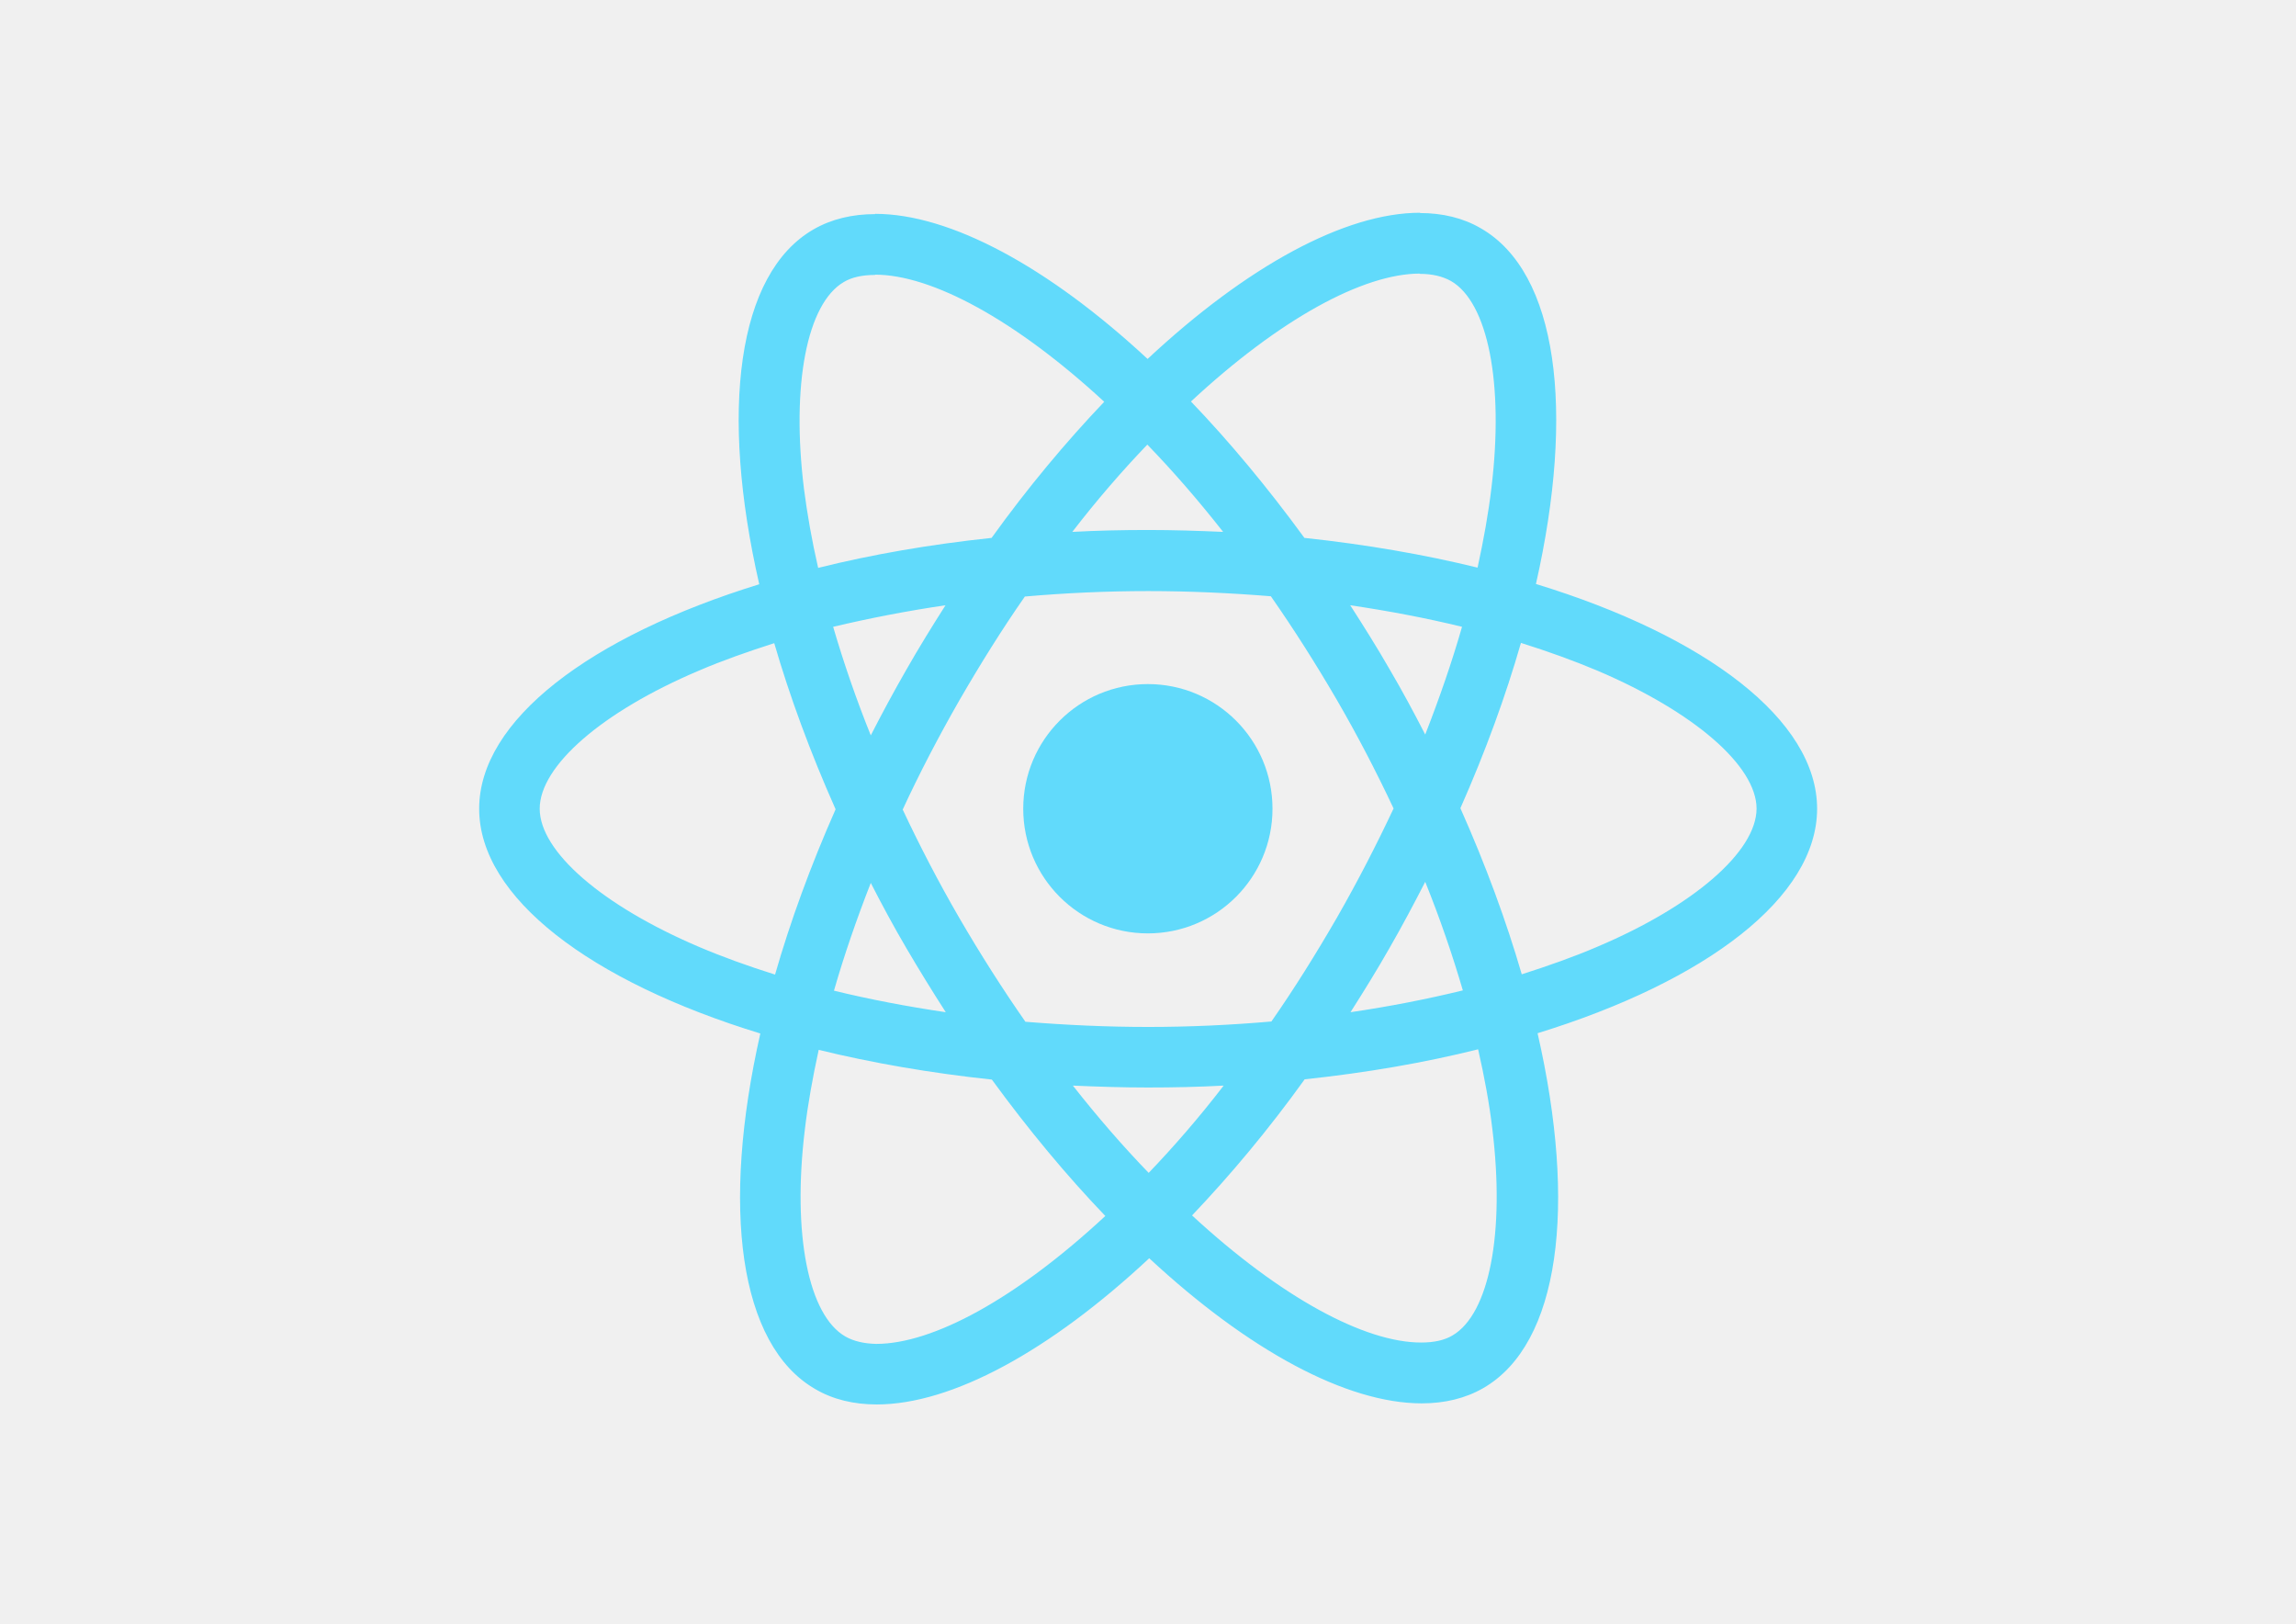
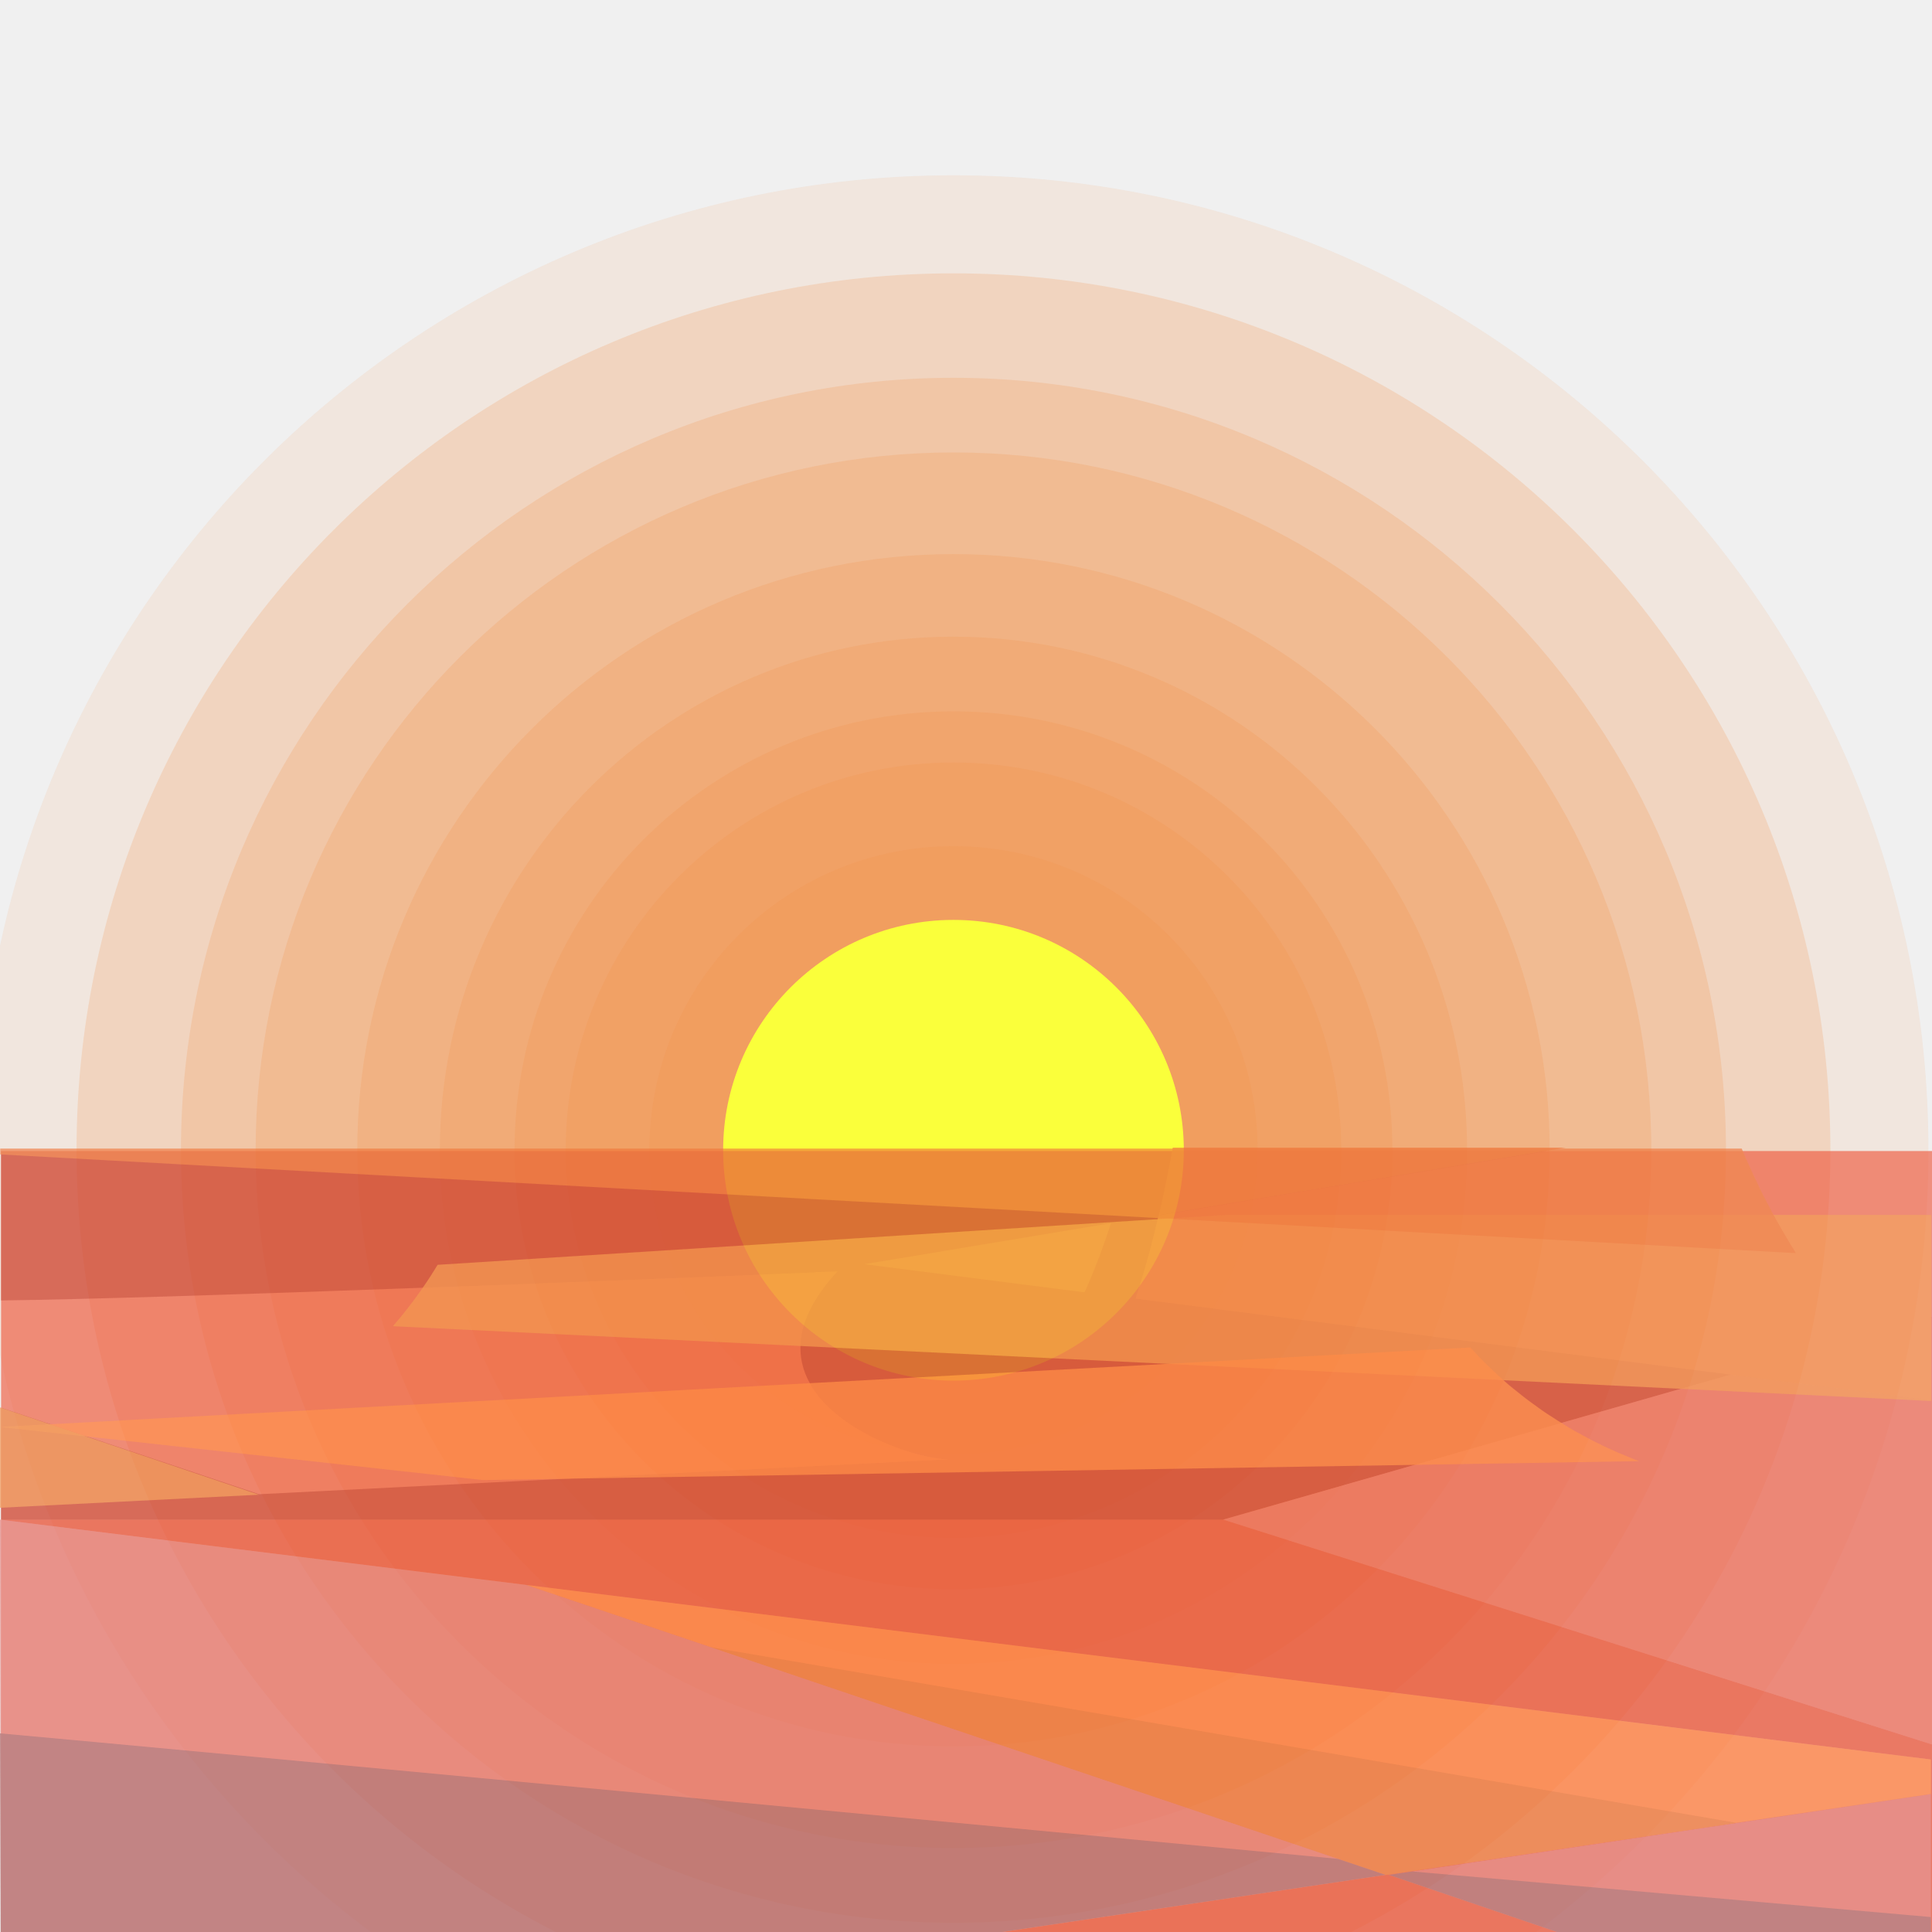
- <svg xmlns="http://www.w3.org/2000/svg" viewBox="0 0 841.9 595.3">
-   <g fill="#61DAFB">
-     <path d="M666.3 296.5c0-32.5-40.7-63.3-103.1-82.4 14.4-63.6 8-114.2-20.2-130.4-6.5-3.8-14.1-5.6-22.4-5.6v22.3c4.6 0 8.3.9 11.4 2.6 13.6 7.8 19.5 37.5 14.9 75.7-1.1 9.4-2.9 19.3-5.1 29.4-19.6-4.8-41-8.5-63.5-10.9-13.5-18.5-27.5-35.3-41.6-50 32.6-30.3 63.2-46.9 84-46.9V78c-27.5 0-63.5 19.6-99.9 53.6-36.4-33.8-72.4-53.2-99.9-53.2v22.3c20.7 0 51.4 16.5 84 46.6-14 14.7-28 31.4-41.3 49.9-22.6 2.4-44 6.1-63.6 11-2.3-10-4-19.7-5.2-29-4.7-38.2 1.1-67.9 14.6-75.8 3-1.8 6.9-2.6 11.5-2.6V78.5c-8.4 0-16 1.8-22.6 5.6-28.1 16.2-34.4 66.7-19.9 130.1-62.2 19.2-102.7 49.9-102.7 82.3 0 32.5 40.7 63.3 103.1 82.4-14.4 63.6-8 114.2 20.2 130.4 6.5 3.8 14.1 5.6 22.5 5.6 27.5 0 63.5-19.6 99.9-53.6 36.4 33.8 72.4 53.2 99.9 53.2 8.4 0 16-1.8 22.6-5.6 28.1-16.2 34.4-66.7 19.9-130.1 62-19.1 102.5-49.9 102.5-82.3zm-130.2-66.7c-3.7 12.9-8.3 26.2-13.5 39.5-4.1-8-8.4-16-13.1-24-4.6-8-9.5-15.8-14.4-23.4 14.2 2.1 27.9 4.7 41 7.9zm-45.8 106.5c-7.8 13.5-15.8 26.3-24.1 38.2-14.9 1.3-30 2-45.2 2-15.1 0-30.2-.7-45-1.9-8.3-11.9-16.4-24.6-24.2-38-7.6-13.1-14.5-26.4-20.8-39.8 6.2-13.4 13.2-26.8 20.7-39.9 7.8-13.5 15.8-26.3 24.1-38.2 14.9-1.3 30-2 45.2-2 15.1 0 30.2.7 45 1.9 8.3 11.9 16.4 24.6 24.2 38 7.6 13.1 14.5 26.4 20.8 39.8-6.3 13.4-13.2 26.8-20.7 39.9zm32.3-13c5.4 13.4 10 26.8 13.8 39.8-13.1 3.2-26.9 5.9-41.2 8 4.9-7.7 9.8-15.6 14.4-23.7 4.6-8 8.9-16.1 13-24.1zM421.2 430c-9.3-9.6-18.6-20.3-27.8-32 9 .4 18.2.7 27.5.7 9.4 0 18.7-.2 27.8-.7-9 11.7-18.3 22.4-27.5 32zm-74.4-58.9c-14.2-2.1-27.9-4.7-41-7.9 3.7-12.9 8.3-26.2 13.5-39.5 4.1 8 8.4 16 13.1 24 4.7 8 9.5 15.8 14.4 23.4zM420.7 163c9.3 9.6 18.6 20.3 27.8 32-9-.4-18.2-.7-27.5-.7-9.4 0-18.7.2-27.8.7 9-11.7 18.3-22.4 27.5-32zm-74 58.9c-4.9 7.7-9.8 15.6-14.4 23.7-4.6 8-8.9 16-13 24-5.4-13.4-10-26.8-13.8-39.8 13.1-3.1 26.9-5.8 41.2-7.9zm-90.5 125.2c-35.4-15.1-58.3-34.9-58.3-50.6 0-15.7 22.9-35.6 58.3-50.6 8.6-3.7 18-7 27.7-10.1 5.7 19.6 13.2 40 22.5 60.9-9.2 20.8-16.6 41.1-22.2 60.6-9.9-3.1-19.3-6.5-28-10.2zM310 490c-13.6-7.8-19.5-37.5-14.9-75.7 1.1-9.4 2.9-19.3 5.1-29.4 19.6 4.8 41 8.5 63.5 10.9 13.5 18.5 27.5 35.3 41.6 50-32.6 30.3-63.2 46.9-84 46.9-4.5-.1-8.3-1-11.3-2.7zm237.2-76.2c4.7 38.2-1.1 67.9-14.6 75.8-3 1.8-6.9 2.6-11.5 2.6-20.7 0-51.4-16.5-84-46.6 14-14.7 28-31.4 41.3-49.9 22.6-2.4 44-6.1 63.6-11 2.3 10.1 4.1 19.8 5.2 29.1zm38.5-66.7c-8.6 3.7-18 7-27.7 10.1-5.7-19.6-13.2-40-22.5-60.9 9.2-20.8 16.6-41.1 22.2-60.6 9.9 3.1 19.3 6.5 28.1 10.2 35.4 15.1 58.3 34.9 58.3 50.6-.1 15.7-23 35.6-58.4 50.6zM320.8 78.4z" />
-     <circle cx="420.9" cy="296.5" r="45.7" />
-     <path d="M520.5 78.1z" />
+ <svg xmlns="http://www.w3.org/2000/svg" width="1080" height="1080" viewBox="0 0 1080 1080" fill="none">
+   <g clip-path="url(#clip0)">
+     <path opacity="0.11" d="M533 1188C833.998 1188 1078 943.996 1078 643C1078 342.005 833.998 98 533 98C232.005 98 -12 342.005 -12 643C-12 943.996 232.005 1188 533 1188Z" fill="#F28F46" />
+     <path opacity="0.21" d="M532.999 1133.2C803.731 1133.2 1023.2 913.731 1023.2 643C1023.2 372.271 803.731 152.802 532.999 152.802C262.265 152.802 42.791 372.271 42.791 643C42.791 913.731 262.265 1133.2 532.999 1133.2Z" fill="#F28F46" />
+     <path opacity="0.21" d="M533 1074.81C771.494 1074.81 964.833 881.483 964.833 643C964.833 404.519 771.494 211.192 533 211.192C294.504 211.192 101.164 404.519 101.164 643C101.164 881.483 294.504 1074.81 533 1074.81Z" fill="#F28F46" />
+     <path opacity="0.21" d="M532.999 1033.08C748.443 1033.08 923.092 858.438 923.092 643C923.092 427.564 748.443 252.919 532.999 252.919C317.557 252.919 142.906 427.564 142.906 643C142.906 858.438 317.557 1033.08 532.999 1033.08Z" fill="#F28F46" />
+     <path opacity="0.21" d="M533 976.248C717.066 976.248 866.276 827.049 866.276 643C866.276 458.952 717.066 309.75 533 309.75C348.937 309.75 199.725 458.952 199.725 643C199.725 827.049 348.937 976.248 533 976.248Z" fill="#F28F46" />
+     <path opacity="0.21" d="M533.001 930.086C691.567 930.086 820.105 801.553 820.105 643C820.105 484.447 691.567 355.915 533.001 355.915C374.438 355.915 245.896 484.447 245.896 643C245.896 801.553 374.438 930.086 533.001 930.086Z" fill="#F28F46" />
+     <path opacity="0.21" d="M533 888.357C668.511 888.357 778.364 778.508 778.364 643C778.364 507.492 668.511 397.641 533 397.641C397.49 397.641 287.637 507.492 287.637 643C287.637 778.508 397.49 888.357 533 888.357Z" fill="#F28F46" />
+     <path opacity="0.21" d="M533 859.754C652.717 859.754 749.765 762.712 749.765 643C749.765 523.29 652.717 426.246 533 426.246C413.284 426.246 316.234 523.29 316.234 643C316.234 762.712 413.284 859.754 533 859.754Z" fill="#F28F46" />
+     <path opacity="0.21" d="M533.001 812.977C626.878 812.977 702.985 736.875 702.985 643C702.985 549.125 626.878 473.024 533.001 473.024C439.121 473.024 363.018 549.125 363.018 643C363.018 736.875 439.121 812.977 533.001 812.977Z" fill="#F28F46" />
+     <path d="M533 771.766C604.112 771.766 661.757 714.114 661.757 643C661.757 571.883 604.112 514.232 533 514.232C461.888 514.232 404.24 571.883 404.24 643C404.24 714.114 461.888 771.766 533 771.766Z" fill="#FAFF3B" />
+     <g opacity="0.8">
+       <path opacity="0.8" d="M683.828 849.473H0.617V849.612C55.631 856.364 164.472 869.871 294.122 885.995C565.583 919.623 928.26 964.69 1079.38 983.569V1002.87C1011.4 1012.93 900.559 1029.33 774.474 1048.07C486.529 1090.93 119.055 1145.92 0.617 1163.97V1665.49H1080V975.164L683.828 849.473Z" fill="#C94331" />
+       <path opacity="0.8" d="M1080 643.436H0.617V1665.49H1080V643.436Z" fill="#ED583B" />
+       <path opacity="0.8" d="M967.31 768.437L634.754 725.988C634.8 725.851 634.85 725.713 634.85 725.574C635.279 724.335 635.657 723.095 636.085 721.717C636.322 720.889 636.559 720.201 636.847 719.373C637.366 717.72 637.84 716.204 638.319 714.551C638.556 713.723 638.793 712.896 639.03 712.207C639.458 710.829 639.887 709.313 640.265 707.934C640.502 707.108 640.739 706.281 640.976 705.453C641.359 704.076 641.737 702.698 642.116 701.319C642.307 700.631 642.499 699.94 642.69 699.252C643.21 697.322 643.734 695.392 644.208 693.463C644.445 692.637 644.637 691.672 644.874 690.845C645.206 689.468 645.539 688.226 645.872 686.848C646.063 686.022 646.3 685.195 646.487 684.23C646.87 682.576 647.248 681.06 647.626 679.407L864.171 643.573H0.617V726.953C94.208 725.851 348.709 715.653 455.459 711.242L467.574 709.175C467.764 709.726 439.711 711.891 468.191 710.691C405.075 778.911 503.578 815.782 530.848 815.782C555.837 815.782 591.902 853.056 610.432 812.676L634.85 725.988C634.658 726.539 634.467 727.092 634.28 727.643C633.711 729.434 633.09 731.226 632.521 732.88C632.284 733.568 632.047 734.258 631.81 734.947C631.381 736.188 630.953 737.427 630.524 738.669C630.287 739.357 630.005 740.046 629.768 740.736C629.148 742.389 628.532 744.181 627.912 745.835C627.721 746.386 627.484 746.937 627.297 747.488C626.818 748.729 626.344 749.969 625.825 751.21C625.537 751.899 625.3 752.587 625.013 753.138C624.494 754.517 623.924 755.758 623.4 757.135C623.208 757.686 622.971 758.1 622.784 758.651C622.164 760.167 621.549 761.545 620.884 763.061C620.596 763.612 620.359 764.303 620.072 764.854C619.553 765.956 619.028 767.195 618.554 768.299C618.317 768.851 618.08 769.264 617.889 769.816C617.178 771.331 616.462 772.847 615.796 774.224C615.559 774.777 615.322 775.189 615.04 775.74C614.516 776.844 613.991 777.946 613.421 778.911C613.184 779.462 612.902 779.876 612.665 780.427C611.949 781.806 611.188 783.322 610.432 784.699C610.24 785.112 610.048 785.389 609.811 785.801C609.242 786.905 608.627 788.007 608.006 789.109C607.724 789.523 607.487 790.074 607.2 790.488C606.534 791.727 605.869 792.829 605.158 793.933C605.016 794.208 604.87 794.485 604.729 794.622C603.968 795.863 603.211 797.103 602.45 798.344C602.163 798.756 601.926 799.17 601.643 799.584C601.023 800.548 600.408 801.513 599.742 802.478C599.551 802.753 599.314 803.167 599.122 803.443C598.316 804.682 597.509 805.785 596.702 806.889C596.465 807.163 596.223 807.577 595.986 807.852C595.371 808.679 594.706 809.644 594.085 810.472C593.848 810.746 593.566 811.16 593.329 811.437C592.996 811.849 592.664 812.262 592.331 812.676L491.422 817.775L144.851 835.278L0.617 786.905V849.473H683.828L967.31 768.437Z" fill="#C94331" />
+       <path opacity="0.8" d="M1079.38 782.769L967.31 768.437L683.828 849.473L1080 975.164V736.325L1079.38 736.462V782.769Z" fill="#EA6E5E" />
+       <path opacity="0.8" d="M1079.38 1151.02V1002.87C1011.4 1012.93 902.461 1029.33 776.426 1048.07L1079.38 1151.02Z" fill="#E37A76" />
+       <path opacity="0.8" d="M789.394 1046.14C785.073 1046.83 780.747 1047.38 776.426 1048.07L1079.38 1151.02V1071.64L789.394 1046.14Z" fill="#AA6465" />
+       <path opacity="0.8" d="M774.473 1048.07C900.559 1029.33 1011.4 1012.93 1079.38 1002.87V983.57C928.259 964.69 565.582 919.623 294.121 885.995L774.473 1048.07Z" fill="#FF833E" />
+       <path opacity="0.8" d="M970.729 1018.99L396.881 920.725L774.473 1048.21C846.594 1037.32 913.719 1027.4 970.729 1018.99Z" fill="#E87338" />
+       <path opacity="0.8" d="M654.378 648.121C654.091 649.637 653.804 651.153 653.471 652.669C653.284 653.634 653.093 654.599 652.901 655.564C652.568 657.08 652.286 658.596 651.953 660.249C651.762 661.214 651.525 662.316 651.333 663.281C650.955 665.073 650.577 666.864 650.194 668.656C650.007 669.621 649.77 670.586 649.578 671.412C649.246 672.79 648.958 674.169 648.626 675.548C648.439 676.373 648.247 677.201 648.056 678.166C647.965 678.579 647.869 678.993 647.773 679.268L875.385 641.506H655.563C655.326 642.746 655.089 644.124 654.852 645.366C654.706 646.331 654.565 647.156 654.378 648.121Z" fill="#EF763A" />
+       <path opacity="0.8" d="M294.122 885.995C163.998 869.871 54.824 856.364 0 849.473L0.618 1163.97C118.437 1145.92 486.054 1090.93 774.474 1048.07L294.122 885.995Z" fill="#E37A76" />
+       <path opacity="0.8" d="M0 968.961L0.618 1163.97C118.437 1145.92 486.054 1090.93 774.474 1048.07L747.822 1039.11C549.857 1020.37 104.138 978.333 0 968.961Z" fill="#AA6465" />
+       <path opacity="0.8" d="M244.632 707.041C243.897 708.26 243.162 709.377 242.427 710.596C242.059 711.204 241.6 711.814 241.233 712.524C240.59 713.54 239.947 714.453 239.303 715.468C238.844 716.076 238.476 716.787 238.017 717.398C237.007 718.818 236.088 720.239 235.078 721.659C234.71 722.169 234.343 722.676 233.975 723.183C233.24 724.197 232.505 725.214 231.771 726.228C231.311 726.838 230.852 727.447 230.393 728.055C229.566 729.071 228.831 730.187 228.004 731.203C227.545 731.812 227.086 732.422 226.626 732.929C225.708 734.147 224.697 735.364 223.778 736.481C223.319 737.09 222.859 737.599 222.308 738.207C221.481 739.121 220.747 740.137 219.92 741.05C219.828 741.151 219.736 741.252 219.736 741.354L1079.51 783.179V679.125H685.038L244.632 707.041Z" fill="#F28F46" />
+       <path opacity="0.8" d="M1002.87 698.735C1001.67 696.828 1000.47 694.921 999.372 693.014C998.827 692.196 998.394 691.243 997.849 690.425C997.083 689.063 996.321 687.837 995.555 686.476C995.121 685.658 994.572 684.84 994.138 684.024C993.044 682.115 991.955 680.072 990.866 678.166C990.427 677.348 989.994 676.53 989.555 675.576C988.794 674.215 988.138 672.853 987.372 671.49C986.938 670.536 986.394 669.583 985.955 668.765C985.083 666.995 984.211 665.224 983.338 663.452C982.9 662.499 982.355 661.41 981.916 660.455C981.155 658.958 980.5 657.459 979.738 655.825C979.3 654.871 978.861 653.916 978.427 652.963C977.772 651.464 977.116 649.967 976.355 648.468C976.027 647.65 975.589 646.697 975.261 645.879C974.716 644.654 974.172 643.291 973.627 642.065H0.125V645.335L1003.85 700.506C1003.52 699.826 1003.19 699.28 1002.87 698.735Z" fill="#EF763A" />
+       <path opacity="0.8" d="M916.27 816.801C916.27 816.801 916.185 816.801 916.27 816.801C914.854 816.297 913.523 815.796 912.282 815.208C911.929 815.041 911.576 814.957 911.223 814.789C909.625 814.118 908.122 813.53 906.524 812.861C906.08 812.693 905.551 812.442 905.107 812.274C903.958 811.77 902.717 811.267 901.563 810.68C901.119 810.512 900.675 810.262 900.237 810.094C898.729 809.423 897.222 808.668 895.714 807.997C895.361 807.829 894.917 807.577 894.565 807.411C893.415 806.824 892.26 806.237 891.02 805.649C890.491 805.398 890.047 805.146 889.512 804.894C888.096 804.141 886.679 803.386 885.262 802.631C884.995 802.463 884.733 802.295 884.465 802.211C883.225 801.542 881.894 800.787 880.654 800.116C880.124 799.864 879.681 799.528 879.151 799.276C877.996 798.607 876.933 797.936 875.783 797.265C875.43 797.013 875.072 796.845 874.719 796.594C873.302 795.756 871.971 794.917 870.554 793.995C870.111 793.659 869.581 793.407 869.138 793.073C868.165 792.402 867.101 791.731 866.128 791.144C865.684 790.808 865.24 790.556 864.706 790.223C863.38 789.3 862.049 788.461 860.808 787.538C860.365 787.204 859.921 786.952 859.568 786.617C858.595 785.946 857.622 785.191 856.644 784.519C856.114 784.186 855.67 783.766 855.141 783.43C853.986 782.508 852.746 781.669 851.596 780.748C851.239 780.412 850.8 780.16 850.442 779.825C849.469 778.986 848.405 778.232 847.432 777.393C846.897 776.974 846.459 776.554 845.924 776.219C845.037 775.465 844.064 774.71 843.176 773.955C842.823 773.62 842.38 773.284 842.027 772.95C840.877 771.944 839.723 770.937 838.573 769.848C838.129 769.428 837.595 769.009 837.156 768.589C836.354 767.834 835.558 767.081 834.761 766.326C834.317 765.906 833.874 765.487 833.435 765.067C832.281 763.978 831.217 762.972 830.153 761.881C829.714 761.461 829.356 761.044 828.912 760.624C828.116 759.869 827.41 759.114 826.613 758.277C826.17 757.774 825.726 757.354 825.282 756.851C824.309 755.844 823.422 754.839 822.449 753.832C822.267 753.664 822.091 753.497 821.914 753.245L0 797.684L269.955 827.367L916.27 816.801Z" fill="#FF833E" />
+       <path opacity="0.8" d="M0 786.766V842.858L144.757 835.555L0 786.766Z" fill="#F28F46" />
+       <path opacity="0.8" d="M620.98 683.816L483.252 706.694L606.252 722.405C611.521 710.828 616.462 697.873 620.98 683.816Z" fill="#F28F46" />
+     </g>
  </g>
+   <defs>
+     <clipPath id="clip0">
+       <rect width="1080" height="1080" fill="white" />
+     </clipPath>
+   </defs>
</svg>
